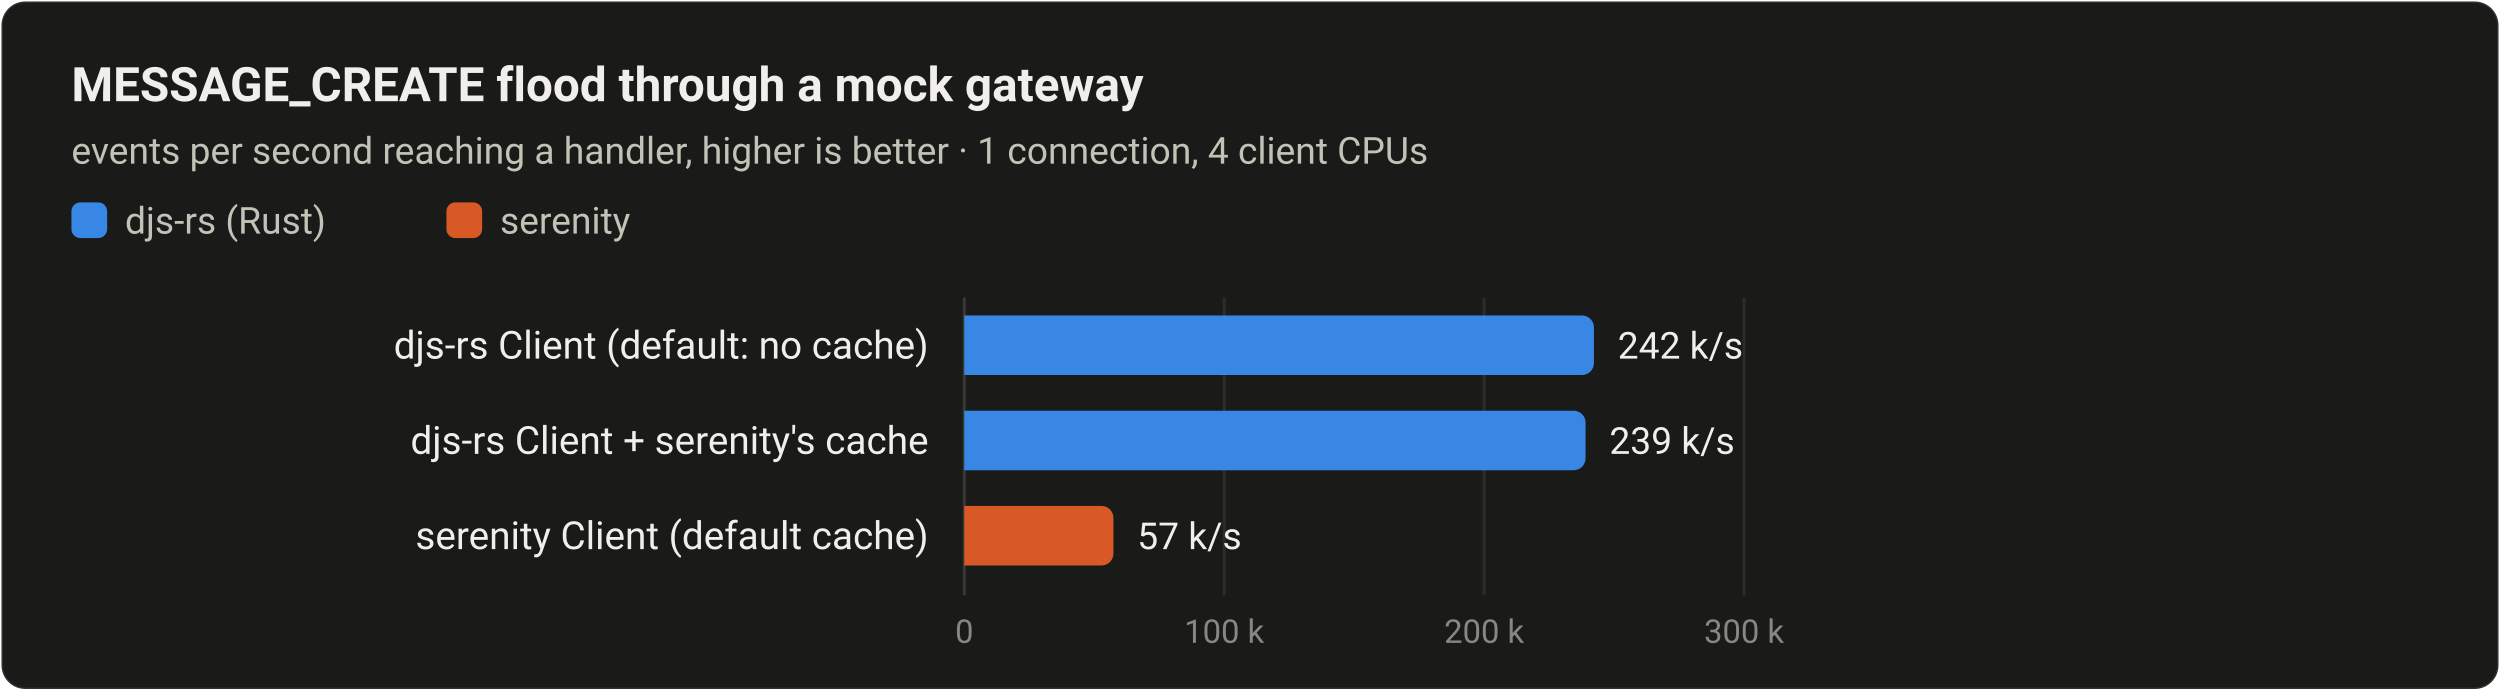
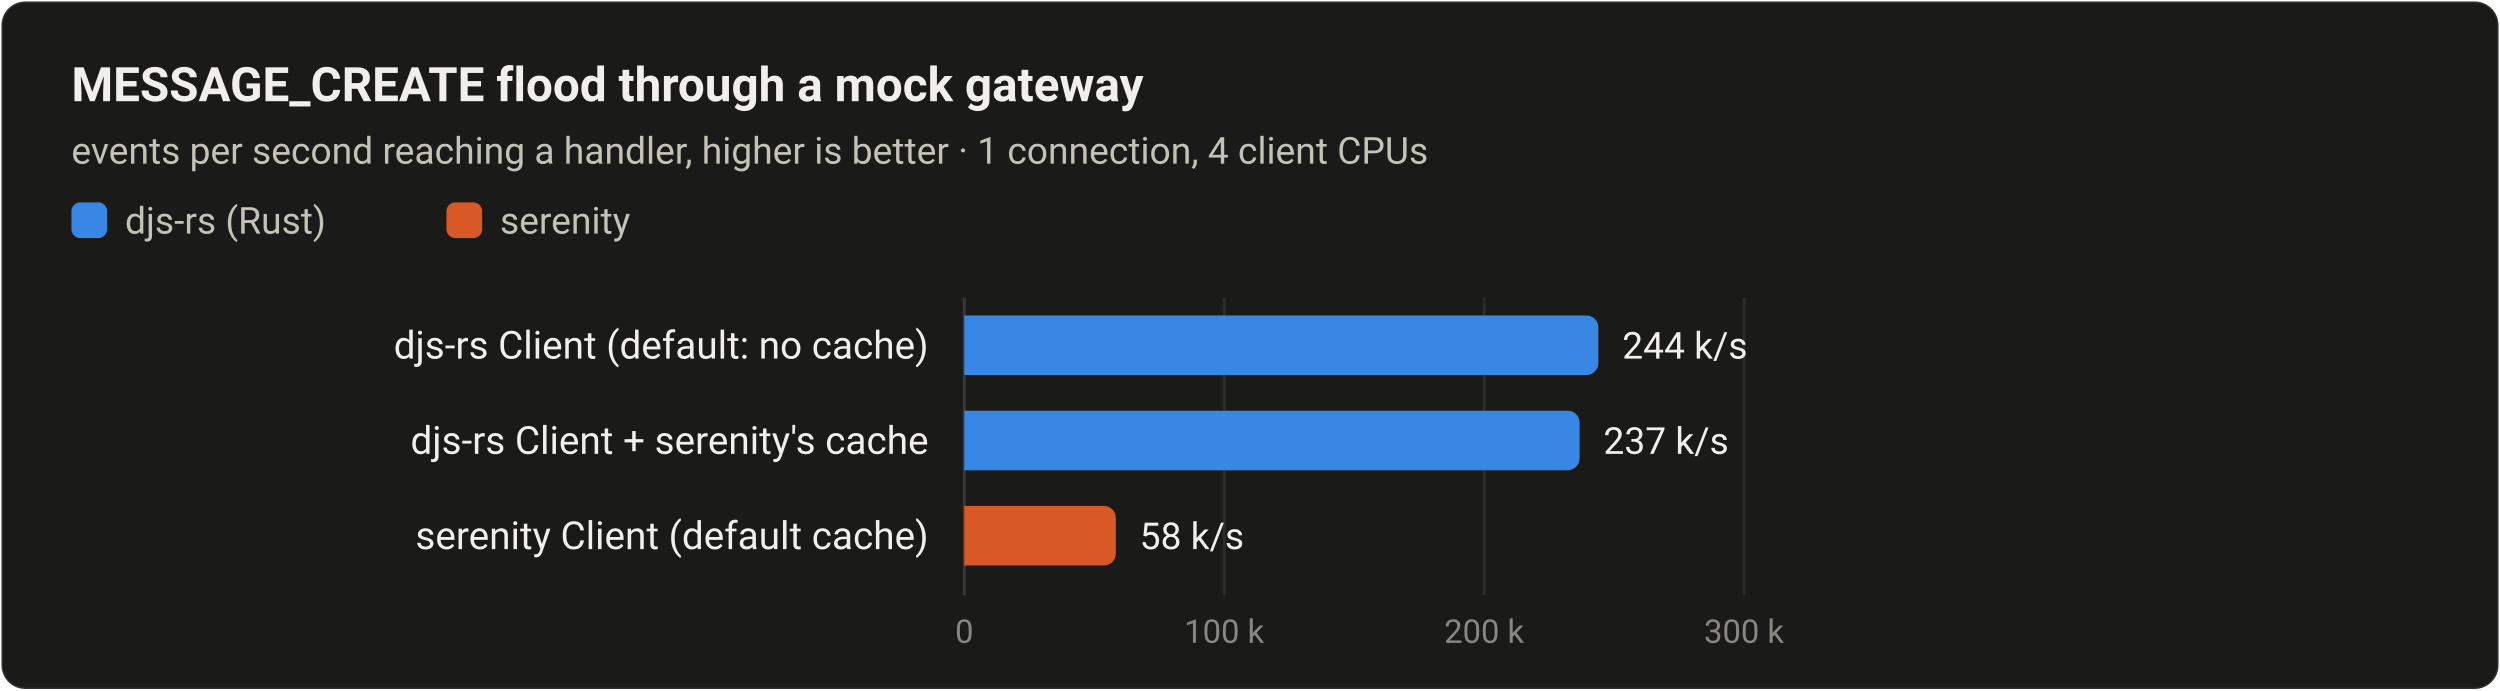
<svg xmlns="http://www.w3.org/2000/svg" width="840" height="232" viewBox="0 0 840 232" role="img" aria-labelledby="title desc" font-family="system-ui, -apple-system, &quot;Segoe UI&quot;, Roboto, sans-serif">
  <rect x="0.5" y="0.5" width="839" height="231" rx="8" fill="#1a1a19" stroke="rgba(255,255,255,0.10)" />
  <text x="24" y="34" font-size="16" font-weight="600" fill="#f0efec">MESSAGE_CREATE flood through a mock gateway</text>
  <text x="24" y="55" font-size="12.5" fill="#c3c2b7">events per second reaching a handler, higher is better · 1 connection, 4 client CPUs</text>
  <rect x="24" y="68" width="12" height="12" rx="3" fill="#3987e5" />
  <text x="42" y="78.5" font-size="12.5" fill="#c3c2b7">djs-rs (Rust)</text>
  <rect x="150" y="68" width="12" height="12" rx="3" fill="#d95926" />
  <text x="168" y="78.5" font-size="12.5" fill="#c3c2b7">serenity</text>
  <line x1="324" y1="100" x2="324" y2="200" stroke="#383835" stroke-width="1" />
  <text x="324" y="216" font-size="11" text-anchor="middle" fill="#898781" style="font-variant-numeric: tabular-nums">0</text>
  <line x1="411.333" y1="100" x2="411.333" y2="200" stroke="#2c2c2a" stroke-width="1" />
  <text x="411.333" y="216" font-size="11" text-anchor="middle" fill="#898781" style="font-variant-numeric: tabular-nums">100 k</text>
  <line x1="498.667" y1="100" x2="498.667" y2="200" stroke="#2c2c2a" stroke-width="1" />
  <text x="498.667" y="216" font-size="11" text-anchor="middle" fill="#898781" style="font-variant-numeric: tabular-nums">200 k</text>
  <line x1="586" y1="100" x2="586" y2="200" stroke="#2c2c2a" stroke-width="1" />
  <text x="586" y="216" font-size="11" text-anchor="middle" fill="#898781" style="font-variant-numeric: tabular-nums">300 k</text>
  <text x="312" y="120.5" font-size="13" text-anchor="end" fill="#f0efec">djs-rs Client (default: no cache)</text>
-   <path d="M324,106H531.559A4,4 0 0 1 535.559,110V122A4,4 0 0 1 531.559,126H324Z" fill="#3987e5" />
-   <text x="543.559" y="120.5" font-size="12.5" fill="#f0efec" style="font-variant-numeric: tabular-nums">242 k/s</text>
+   <path d="M324,106H533.053A4,4 0 0 1 537.053,110V122A4,4 0 0 1 533.053,126H324Z" fill="#3987e5" />
+   <text x="545.053" y="120.5" font-size="12.5" fill="#f0efec" style="font-variant-numeric: tabular-nums">244 k/s</text>
  <text x="312" y="152.5" font-size="13" text-anchor="end" fill="#f0efec">djs-rs Client + serenity's cache</text>
-   <path d="M324,138H528.75A4,4 0 0 1 532.75,142V154A4,4 0 0 1 528.75,158H324Z" fill="#3987e5" />
-   <text x="540.75" y="152.5" font-size="12.5" fill="#f0efec" style="font-variant-numeric: tabular-nums">239 k/s</text>
+   <path d="M324,138H526.746A4,4 0 0 1 530.746,142V154A4,4 0 0 1 526.746,158H324Z" fill="#3987e5" />
+   <text x="538.746" y="152.5" font-size="12.5" fill="#f0efec" style="font-variant-numeric: tabular-nums">237 k/s</text>
  <text x="312" y="184.5" font-size="13" text-anchor="end" fill="#f0efec">serenity Client (default cache)</text>
-   <path d="M324,170H370.118A4,4 0 0 1 374.118,174V186A4,4 0 0 1 370.118,190H324Z" fill="#d95926" />
-   <text x="382.118" y="184.5" font-size="12.5" fill="#f0efec" style="font-variant-numeric: tabular-nums">57 k/s</text>
+   <path d="M324,170H370.925A4,4 0 0 1 374.925,174V186A4,4 0 0 1 370.925,190H324Z" fill="#d95926" />
+   <text x="382.925" y="184.5" font-size="12.5" fill="#f0efec" style="font-variant-numeric: tabular-nums">58 k/s</text>
</svg>
